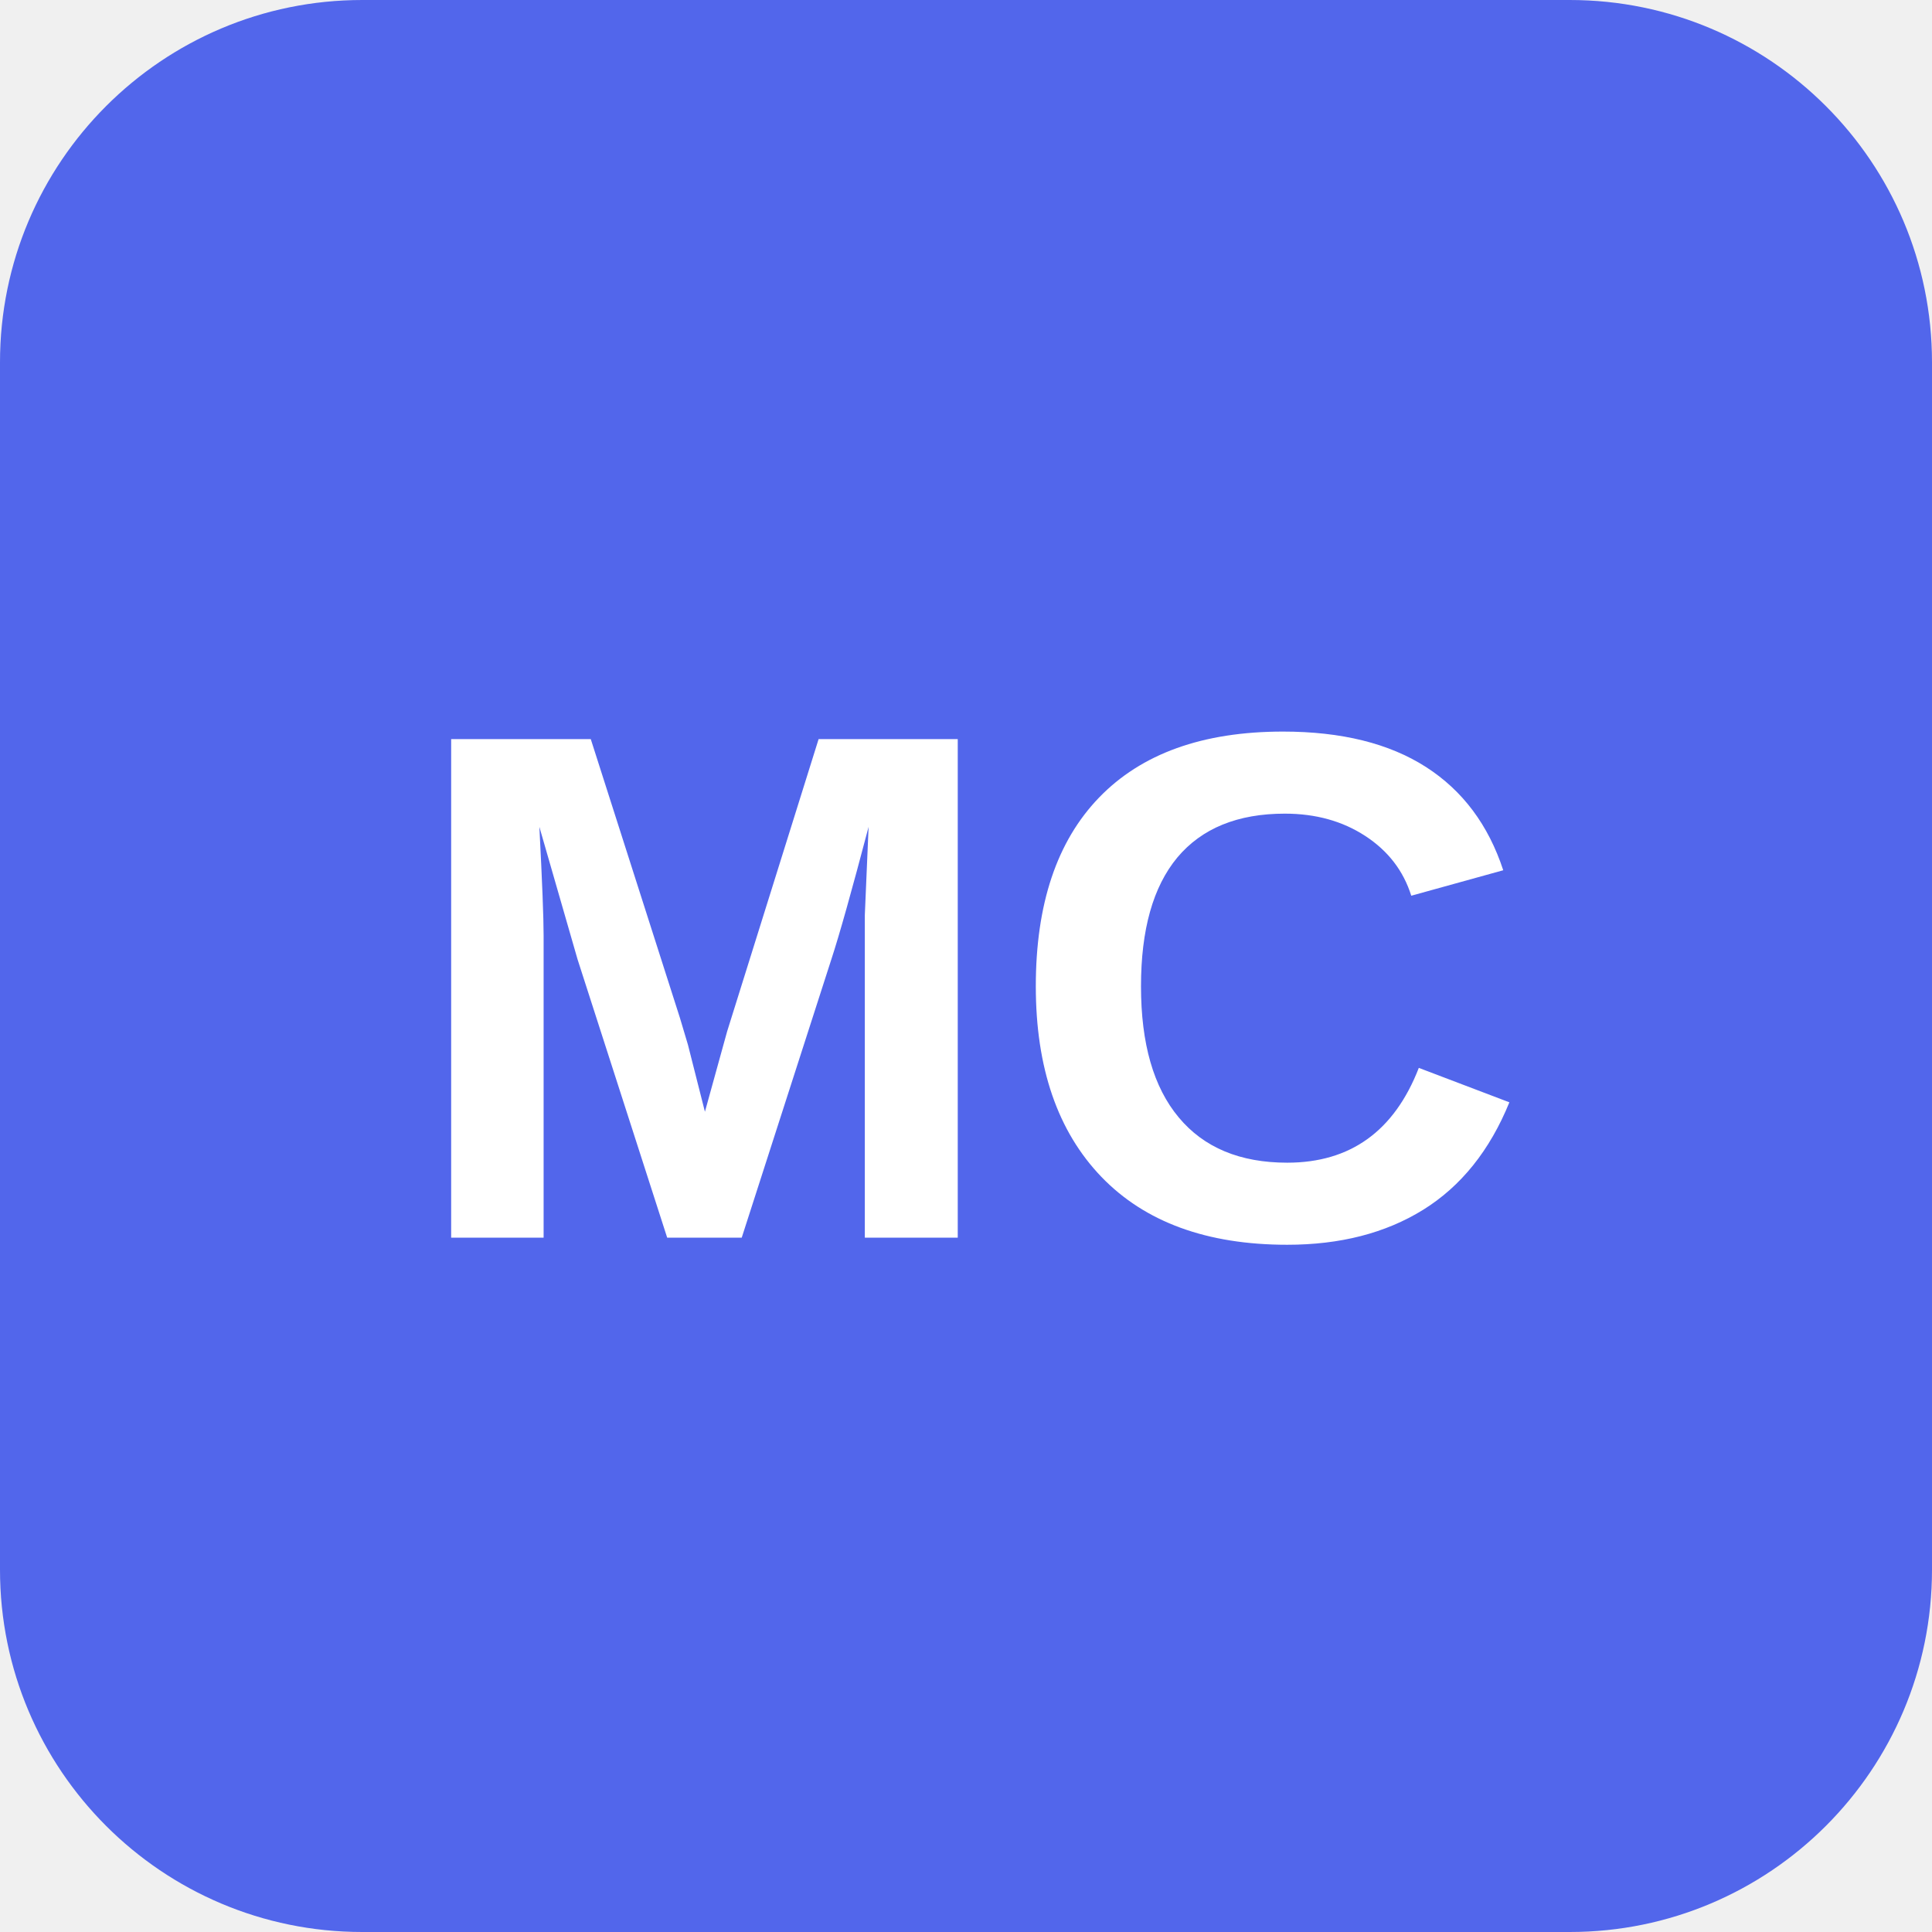
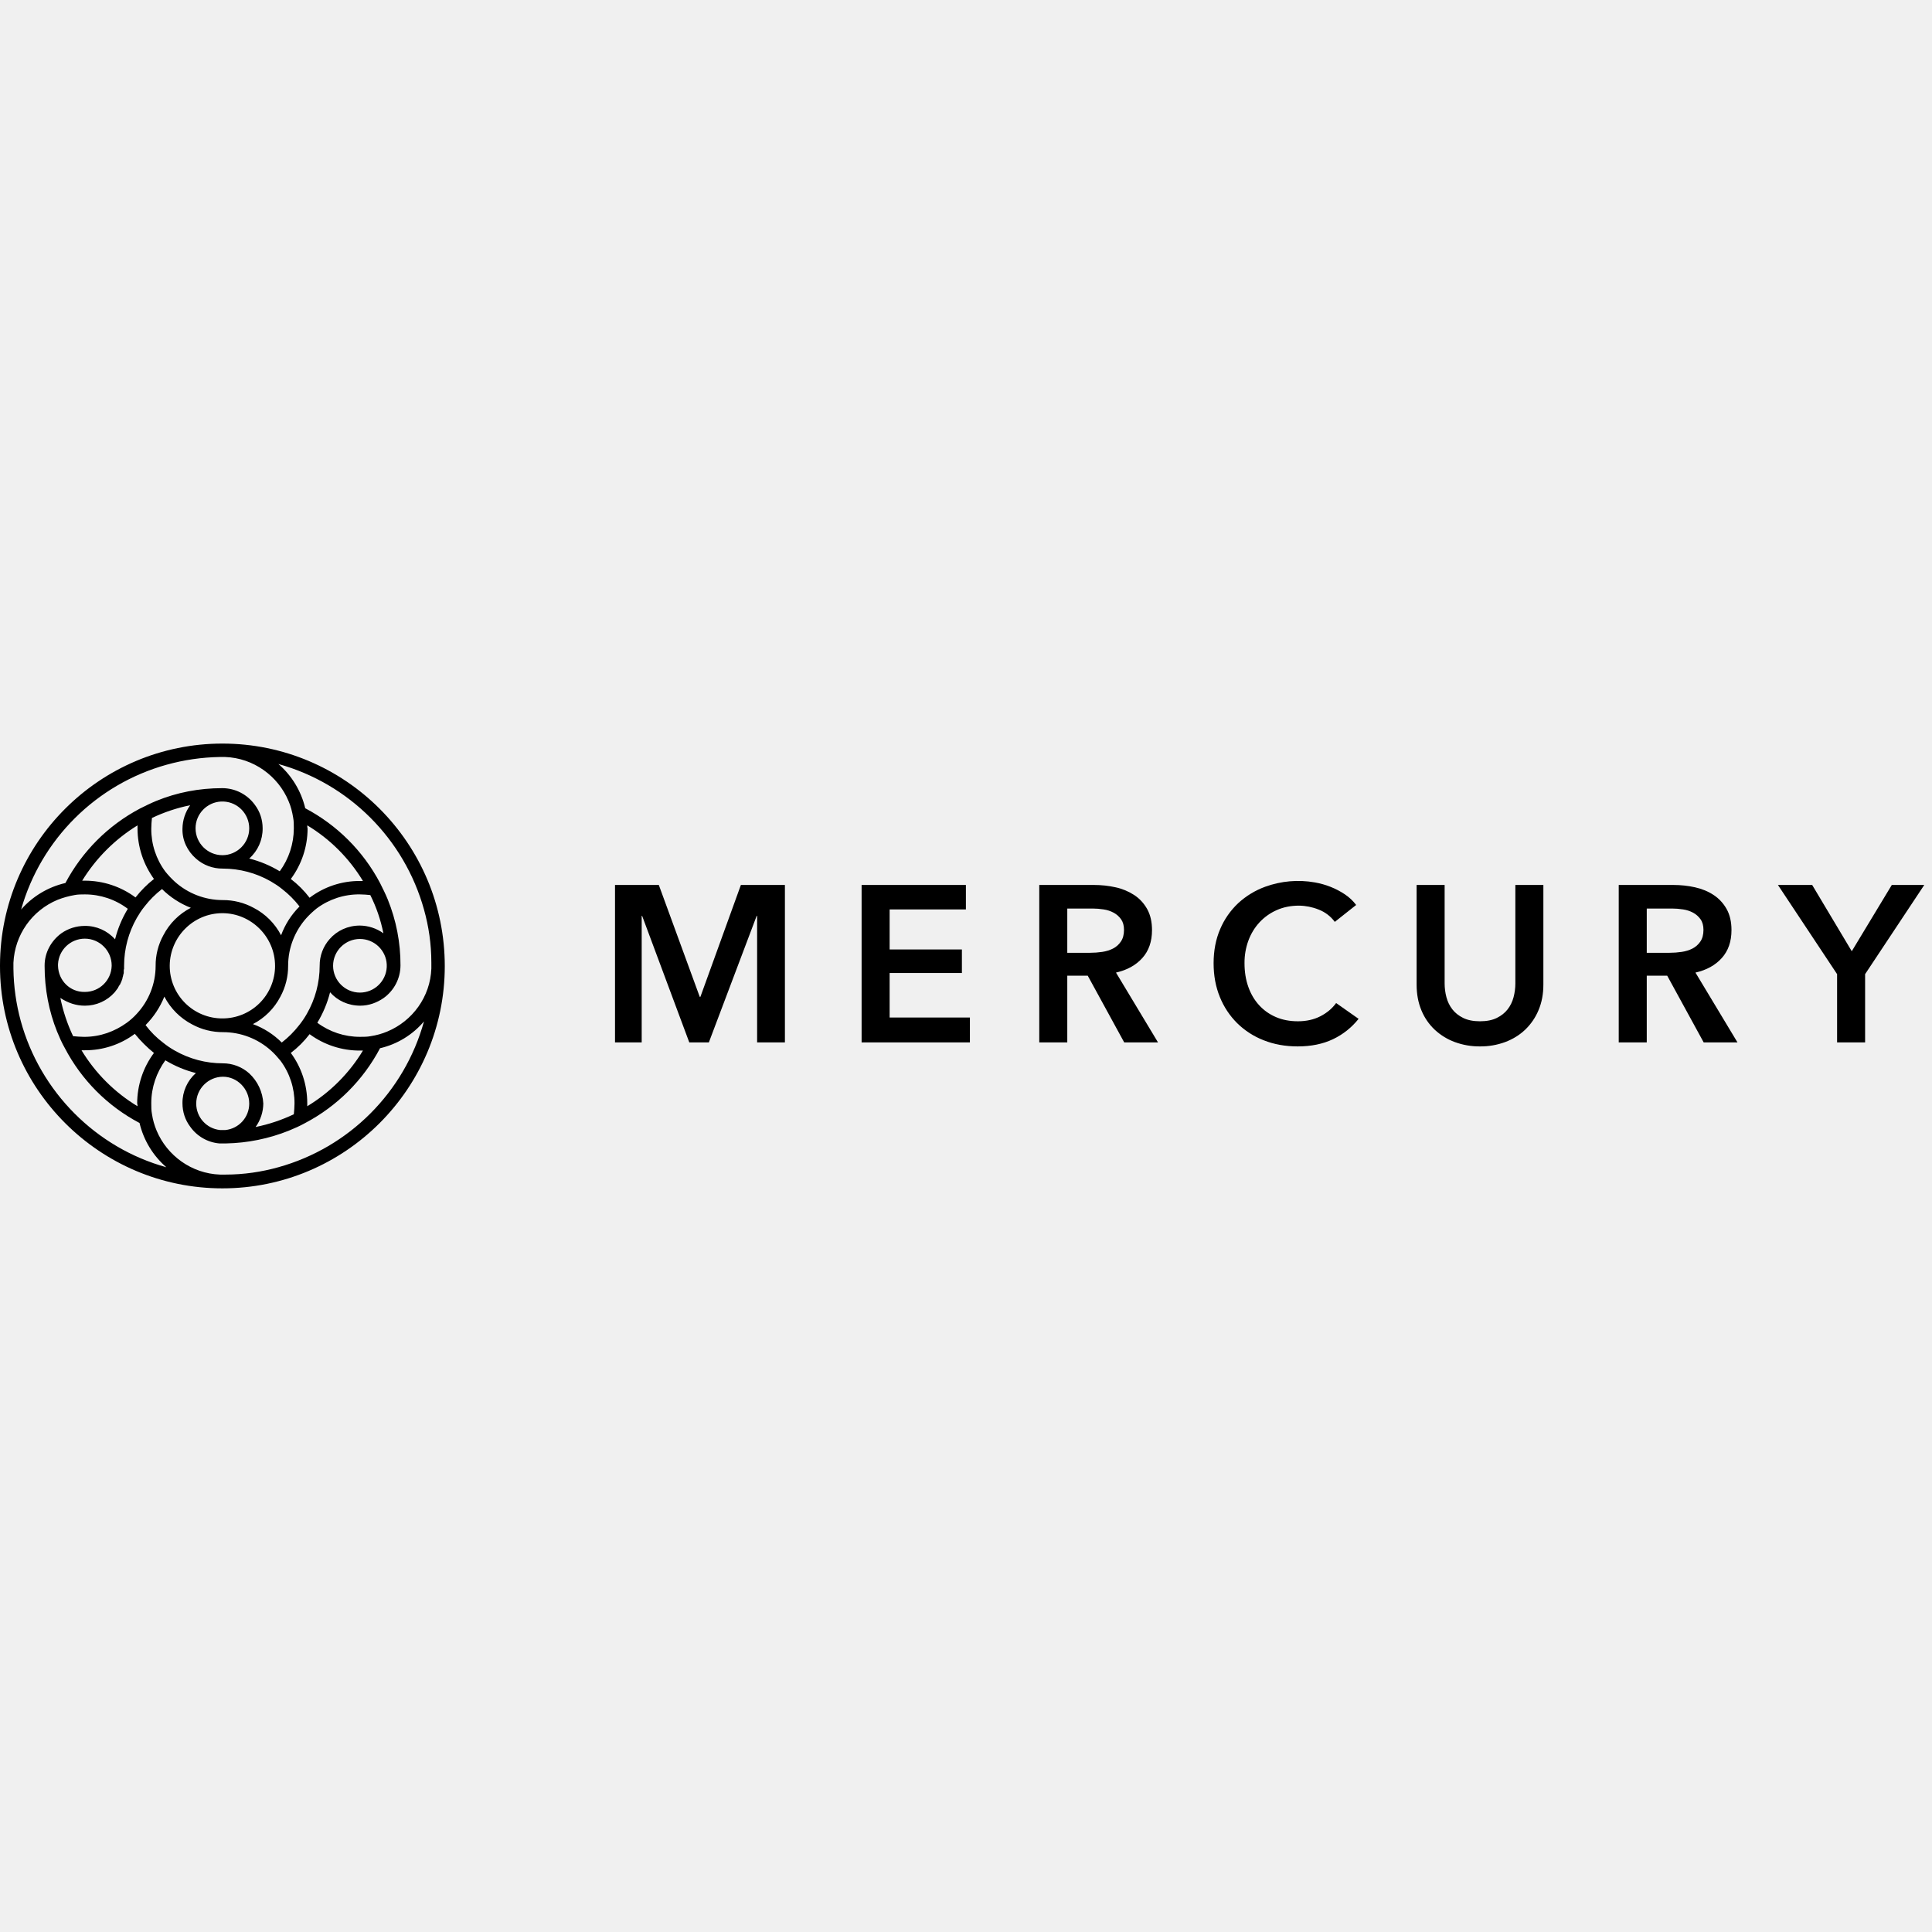
- <svg xmlns="http://www.w3.org/2000/svg" width="64" height="64" viewBox="0 0 64 64" role="img" aria-label="Mercury">
-   <rect width="64" height="64" rx="12" fill="#5266EB" />
-   <text x="32" y="41" font-family="Arial, Helvetica, sans-serif" font-size="24" font-weight="700" fill="#ffffff" text-anchor="middle">MC</text>
+ <svg xmlns="http://www.w3.org/2000/svg" fill="currentColor" viewBox="0 0 24 24">
+   <g transform="translate(0 9.237)scale(.17266)">
+     <path d="M16 0C7.192 0 .024 7.138 0 15.94v.072C0 24.838 7.192 32 16 32c8.833 0 16-7.186 16-15.988C32 7.162 24.833 0 16 0m-4.006 1.52a15.2 15.2 0 0 1 3.813-.555h.386c2.051.072 3.813 1.374 4.561 3.159.17.385.266.771.338 1.205.048.241.048.507.048.772a5.25 5.25 0 0 1-1.013 3.087 8 8 0 0 0-2.196-.917 2.86 2.86 0 0 0 .965-2.17c0-.627-.193-1.206-.555-1.688A2.9 2.9 0 0 0 16 3.207c-1.69 0-3.282.314-4.754.917-.41.168-.796.361-1.183.554a12.9 12.9 0 0 0-5.357 5.354 6.02 6.02 0 0 0-3.186 1.905A15.09 15.09 0 0 1 11.994 1.519m10.112 4.364a11.8 11.8 0 0 1 4.006 4.003h-.218a5.94 5.94 0 0 0-3.62 1.206 7.2 7.2 0 0 0-1.35-1.35 6.1 6.1 0 0 0 1.206-3.618c-.024-.096-.024-.169-.024-.241m5.478 7.765a2.95 2.95 0 0 0-1.69-.555c-.868 0-1.64.362-2.171.965a2.85 2.85 0 0 0-.724 1.929 6.94 6.94 0 0 1-.918 3.448 6 6 0 0 1-.555.82 7 7 0 0 1-1.255 1.254 5.7 5.7 0 0 0-2.075-1.326 4.6 4.6 0 0 0 1.979-1.978 4.6 4.6 0 0 0 .555-2.218c0-1.326.507-2.532 1.327-3.448a6.5 6.5 0 0 1 .724-.676 5.1 5.1 0 0 1 3.09-1.013c.265 0 .53.025.771.049q.652 1.302.942 2.749m.241 2.243v.192a1.934 1.934 0 0 1-1.93 1.833 1.936 1.936 0 0 1-1.931-1.93c0-1.06.869-1.928 1.93-1.928 1.038 0 1.883.82 1.931 1.833m-6.902 6.366a7.2 7.2 0 0 0 1.352-1.35 6.08 6.08 0 0 0 3.62 1.18h.217a11.8 11.8 0 0 1-4.006 4.004v-.217c0-1.35-.435-2.605-1.183-3.617m-2.992 1.47a2.84 2.84 0 0 0-1.907-.723 6.95 6.95 0 0 1-3.45-.916 6 6 0 0 1-.821-.555 6.4 6.4 0 0 1-1.28-1.278 6.2 6.2 0 0 0 1.352-2.05 4.7 4.7 0 0 0 2.003 2.002 4.6 4.6 0 0 0 2.22.555 5.16 5.16 0 0 1 3.451 1.326c.242.217.459.458.676.723a5.1 5.1 0 0 1 1.014 3.087c0 .265-.025.506-.049.772-.869.41-1.786.723-2.75.916a2.94 2.94 0 0 0 .554-1.688 3.18 3.18 0 0 0-1.013-2.17m0 2.171a1.91 1.91 0 0 1-1.714 1.905h-.386a1.91 1.91 0 0 1-1.713-1.905c0-1.061.868-1.93 1.93-1.93 1.014 0 1.883.869 1.883 1.93m-8.037.193a11.9 11.9 0 0 1-4.03-4.027h.242A5.95 5.95 0 0 0 9.7 20.883q.616.76 1.376 1.375a6.1 6.1 0 0 0-1.207 3.617c.024.096.024.169.024.217m-3.788-7.234a2.85 2.85 0 0 0 2.147-.965c.025-.024.049-.072.073-.096.048-.073.096-.121.145-.193a.2.2 0 0 0 .048-.097c.024-.024.024-.048.048-.072.024-.048.048-.097.097-.145v-.024c.024-.024.024-.072.048-.096.024-.049.024-.073.048-.121 0-.024.024-.048.024-.072.024-.024.024-.073.024-.097.025-.048.025-.12.049-.169v-.024c0-.024.024-.048.024-.096 0-.024.024-.048.024-.073v-.168c0-.049 0-.097.024-.145v-.217a6.94 6.94 0 0 1 .917-3.448c.17-.29.338-.555.555-.82a7 7 0 0 1 1.255-1.254 6.1 6.1 0 0 0 2.076 1.35 4.6 4.6 0 0 0-1.98 1.977 4.5 4.5 0 0 0-.554 2.195v.024a5.07 5.07 0 0 1-1.352 3.424 4.7 4.7 0 0 1-.724.651c-.869.627-1.906 1.013-3.065 1.013-.265 0-.53-.024-.796-.048a12 12 0 0 1-.917-2.75c.555.363 1.134.556 1.762.556m-1.931-2.87v-.12a1.934 1.934 0 0 1 1.93-1.833c1.062 0 1.931.868 1.931 1.929v.024a1.926 1.926 0 0 1-1.93 1.88c-1.062.025-1.907-.819-1.931-1.88m6.902-6.246A7.7 7.7 0 0 0 9.75 11.07a6.1 6.1 0 0 0-3.644-1.206h-.193a12.1 12.1 0 0 1 3.981-3.979V6.1c0 1.35.435 2.604 1.183 3.641m3.017-1.47a2.85 2.85 0 0 0 1.93.723 6.95 6.95 0 0 1 3.451.916c.29.169.555.338.82.555a7 7 0 0 1 1.255 1.254 5.7 5.7 0 0 0-1.327 2.073 4.6 4.6 0 0 0-1.979-1.977 4.6 4.6 0 0 0-2.22-.555 5.16 5.16 0 0 1-3.45-1.326 6.5 6.5 0 0 1-.677-.723 5.1 5.1 0 0 1-1.013-3.087c0-.265.024-.53.048-.772.869-.41 1.786-.723 2.751-.916a2.94 2.94 0 0 0-.555 1.688c-.024.844.362 1.616.966 2.146m-.025-2.17c0-1.037.82-1.881 1.834-1.93h.193a1.934 1.934 0 0 1 1.835 1.93c0 1.061-.87 1.93-1.931 1.93a1.936 1.936 0 0 1-1.93-1.93m5.72 9.887A3.78 3.78 0 0 1 16 19.774a3.78 3.78 0 0 1-3.789-3.786v-.024c.024-2.074 1.714-3.762 3.789-3.762s3.789 1.712 3.789 3.786M1.496 19.967a15 15 0 0 1-.53-3.762v-.434a5.16 5.16 0 0 1 3.185-4.534 6.3 6.3 0 0 1 1.206-.337c.242-.049.507-.049.749-.049a5.12 5.12 0 0 1 3.089 1.037 8 8 0 0 0-.917 2.195 2.86 2.86 0 0 0-2.172-.965c-.628 0-1.207.193-1.69.53-.724.531-1.206 1.375-1.206 2.316v.048c0 1.664.313 3.255.893 4.702.168.41.337.796.555 1.182a12.8 12.8 0 0 0 5.381 5.402 6.05 6.05 0 0 0 1.93 3.183c-5.067-1.399-9.073-5.426-10.473-10.514M20.03 30.48c-1.207.337-2.486.53-3.813.53h-.386c-2.051-.072-3.813-1.374-4.561-3.159a5 5 0 0 1-.338-1.205c-.048-.242-.048-.507-.048-.772 0-1.158.386-2.219 1.013-3.087.676.41 1.424.724 2.197.917a2.86 2.86 0 0 0-.966 2.17c0 .627.193 1.206.555 1.688a2.87 2.87 0 0 0 2.1 1.206h.482a12.8 12.8 0 0 0 4.513-.917c.41-.169.797-.337 1.183-.554a12.86 12.86 0 0 0 5.381-5.378 5.9 5.9 0 0 0 3.162-1.929A15.05 15.05 0 0 1 20.03 30.48m11.005-14.493v.193c-.073 2.05-1.376 3.786-3.162 4.533a5 5 0 0 1-1.206.338c-.242.048-.507.048-.773.048a5.13 5.13 0 0 1-3.064-1.013c.41-.675.724-1.422.917-2.194.53.603 1.303.965 2.172.965.627 0 1.206-.218 1.689-.555a2.9 2.9 0 0 0 1.206-2.34 12.5 12.5 0 0 0-.917-4.75c-.168-.41-.362-.795-.555-1.181a12.86 12.86 0 0 0-5.381-5.378 6.05 6.05 0 0 0-1.93-3.183 15.06 15.06 0 0 1 10.473 10.466c.338 1.205.53 2.484.53 3.81z" />
+     <path fill-rule="evenodd" d="M44.248 10.172H47.4l2.944 8.048h.048l2.912-8.048h3.168V21.5h-2v-9.104h-.032L51 21.5h-1.408L46.2 12.396h-.032V21.5h-1.92zm17.742 0h7.504v1.76h-5.488v2.88h5.2v1.696h-5.2v3.2h5.776V21.5H61.99zm16.446 4.88q.432 0 .864-.064t.776-.24q.346-.176.568-.504.225-.328.224-.84 0-.465-.208-.76a1.55 1.55 0 0 0-.528-.472 2.2 2.2 0 0 0-.728-.24 5 5 0 0 0-.792-.064h-1.824v3.184zm-3.664-4.88h3.936q.8 0 1.552.168a4 4 0 0 1 1.336.552q.585.384.936 1.008t.352 1.52q0 1.231-.696 2.008t-1.896 1.048l3.024 5.024h-2.432l-2.624-4.8h-1.472v4.8h-2.016zm21.263 2.656a2.6 2.6 0 0 0-1.168-.888 3.9 3.9 0 0 0-1.408-.28q-.88 0-1.6.32a3.75 3.75 0 0 0-1.24.88q-.52.56-.8 1.312a4.6 4.6 0 0 0-.28 1.632q0 .928.272 1.696t.776 1.32 1.208.856 1.584.304q.912 0 1.616-.36t1.136-.952l1.616 1.136a5.2 5.2 0 0 1-1.84 1.464q-1.089.52-2.544.52-1.329 0-2.44-.44a5.6 5.6 0 0 1-1.912-1.232 5.6 5.6 0 0 1-1.248-1.888q-.448-1.096-.448-2.424 0-1.36.472-2.456a5.5 5.5 0 0 1 1.296-1.864 5.8 5.8 0 0 1 1.944-1.184 6.93 6.93 0 0 1 3.568-.312q.591.104 1.136.32.543.216 1.024.536.48.32.816.768zm15.006 4.512q0 1.024-.352 1.848a4.15 4.15 0 0 1-.96 1.4q-.608.576-1.44.888a5.1 5.1 0 0 1-1.808.312 5.1 5.1 0 0 1-1.808-.312 4.3 4.3 0 0 1-1.448-.888 4 4 0 0 1-.96-1.4q-.344-.824-.344-1.848v-7.168h2.016v7.088q0 .496.128.984t.424.872.784.624 1.208.24 1.208-.24.784-.624.424-.872q.128-.487.128-.984v-7.088h2.016zm9.086-2.288q.432 0 .864-.064t.776-.24.568-.504.224-.84q0-.465-.208-.76a1.56 1.56 0 0 0-.528-.472 2.2 2.2 0 0 0-.728-.24 5 5 0 0 0-.792-.064h-1.824v3.184zm-3.664-4.88h3.936q.8 0 1.552.168t1.336.552.936 1.008.352 1.52q0 1.231-.696 2.008t-1.896 1.048l3.024 5.024h-2.432l-2.624-4.8h-1.472v4.8h-2.016zm15.71 6.416-4.256-6.416h2.464l2.848 4.768 2.88-4.768h2.336l-4.256 6.416V21.5h-2.016z" clip-rule="evenodd" />
+   </g>
</svg>
